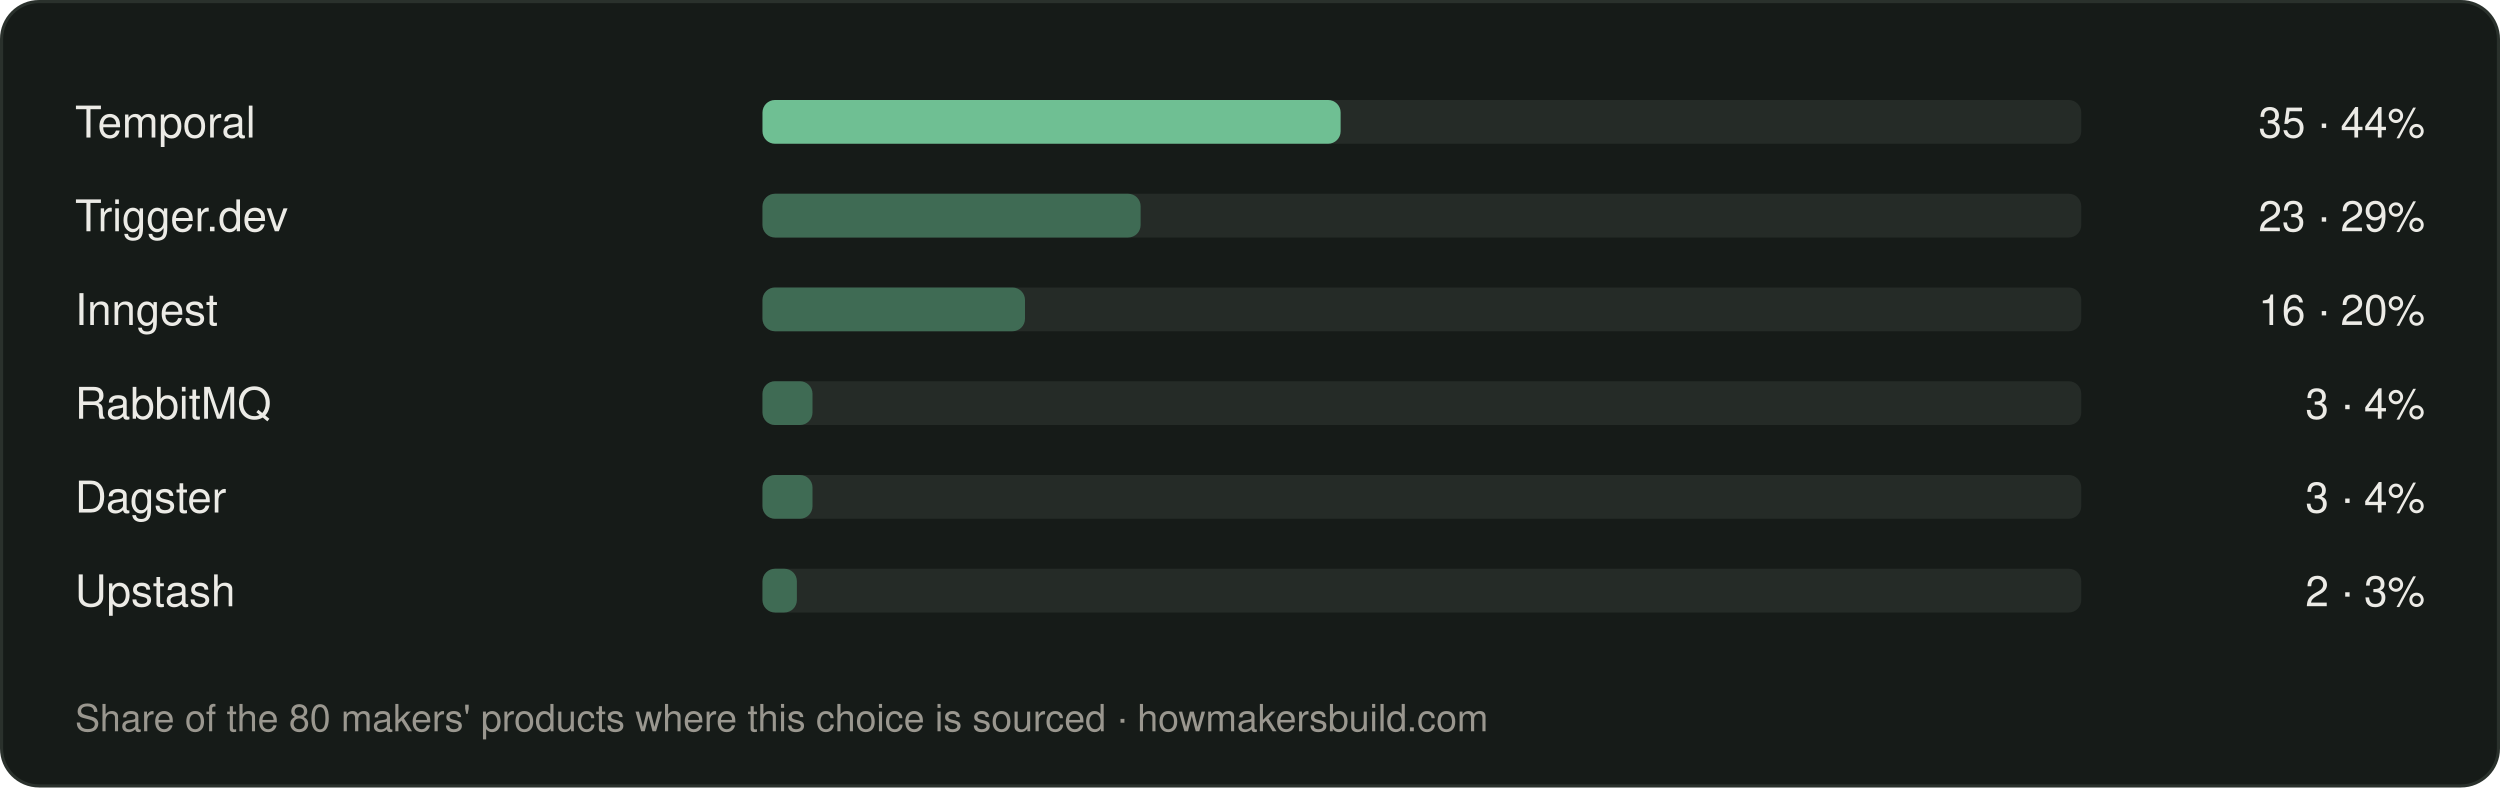
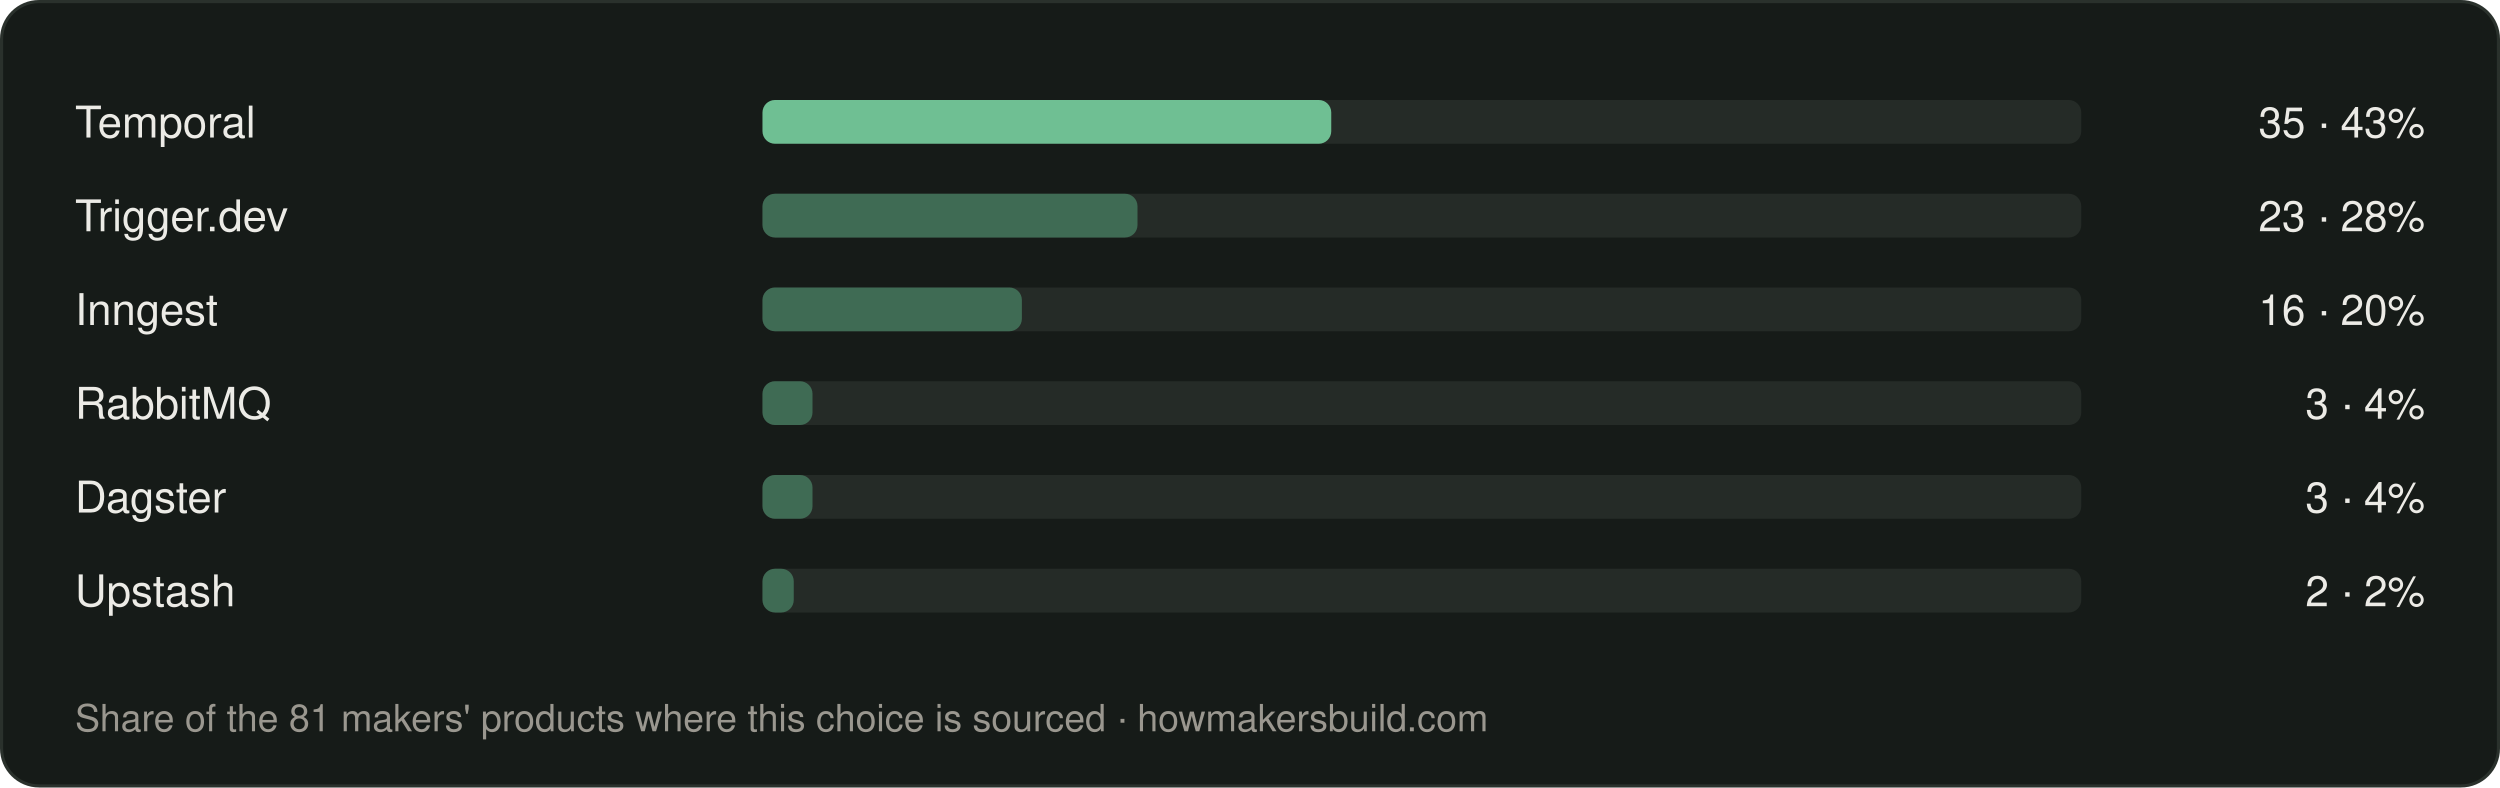
<svg xmlns="http://www.w3.org/2000/svg" width="800" height="252" viewBox="0 0 800 252" font-family="-apple-system, BlinkMacSystemFont, 'Segoe UI', Helvetica, Arial, sans-serif">
  <rect x="0.5" y="0.5" width="799" height="251" rx="12" fill="#161b18" stroke="#2a312c" />
  <text x="24" y="44" font-size="14" fill="#ecebe6">Temporal</text>
  <rect x="244" y="32" width="422" height="14" rx="4" fill="#252b27" />
-   <rect x="244" y="32" width="185" height="14" rx="4" fill="#6fbf93" />
-   <text x="776" y="44" font-size="13.5" text-anchor="end" fill="#ecebe6">35 · 44%</text>
+   <rect x="244" y="32" width="182" height="14" rx="4" fill="#6fbf93" />
+   <text x="776" y="44" font-size="13.5" text-anchor="end" fill="#ecebe6">35 · 43%</text>
  <text x="24" y="74" font-size="14" fill="#ecebe6">Trigger.dev</text>
  <rect x="244" y="62" width="422" height="14" rx="4" fill="#252b27" />
-   <rect x="244" y="62" width="121" height="14" rx="4" fill="#3f6b54" />
-   <text x="776" y="74" font-size="13.5" text-anchor="end" fill="#ecebe6">23 · 29%</text>
+   <rect x="244" y="62" width="120" height="14" rx="4" fill="#3f6b54" />
+   <text x="776" y="74" font-size="13.5" text-anchor="end" fill="#ecebe6">23 · 28%</text>
  <text x="24" y="104" font-size="14" fill="#ecebe6">Inngest</text>
  <rect x="244" y="92" width="422" height="14" rx="4" fill="#252b27" />
-   <rect x="244" y="92" width="84" height="14" rx="4" fill="#3f6b54" />
+   <rect x="244" y="92" width="83" height="14" rx="4" fill="#3f6b54" />
  <text x="776" y="104" font-size="13.5" text-anchor="end" fill="#ecebe6">16 · 20%</text>
  <text x="24" y="134" font-size="14" fill="#ecebe6">RabbitMQ</text>
  <rect x="244" y="122" width="422" height="14" rx="4" fill="#252b27" />
  <rect x="244" y="122" width="16" height="14" rx="4" fill="#3f6b54" />
  <text x="776" y="134" font-size="13.5" text-anchor="end" fill="#ecebe6">3 · 4%</text>
  <text x="24" y="164" font-size="14" fill="#ecebe6">Dagster</text>
  <rect x="244" y="152" width="422" height="14" rx="4" fill="#252b27" />
  <rect x="244" y="152" width="16" height="14" rx="4" fill="#3f6b54" />
  <text x="776" y="164" font-size="13.5" text-anchor="end" fill="#ecebe6">3 · 4%</text>
  <text x="24" y="194" font-size="14" fill="#ecebe6">Upstash</text>
  <rect x="244" y="182" width="422" height="14" rx="4" fill="#252b27" />
-   <rect x="244" y="182" width="11" height="14" rx="4" fill="#3f6b54" />
-   <text x="776" y="194" font-size="13.5" text-anchor="end" fill="#ecebe6">2 · 3%</text>
-   <text x="24" y="234" font-size="12" fill="#9a978f">Share of the 80 makers' products where this choice is sourced · howmakersbuild.com</text>
+   <rect x="244" y="182" width="10" height="14" rx="4" fill="#3f6b54" />
+   <text x="776" y="194" font-size="13.5" text-anchor="end" fill="#ecebe6">2 · 2%</text>
+   <text x="24" y="234" font-size="12" fill="#9a978f">Share of the 81 makers' products where this choice is sourced · howmakersbuild.com</text>
</svg>
